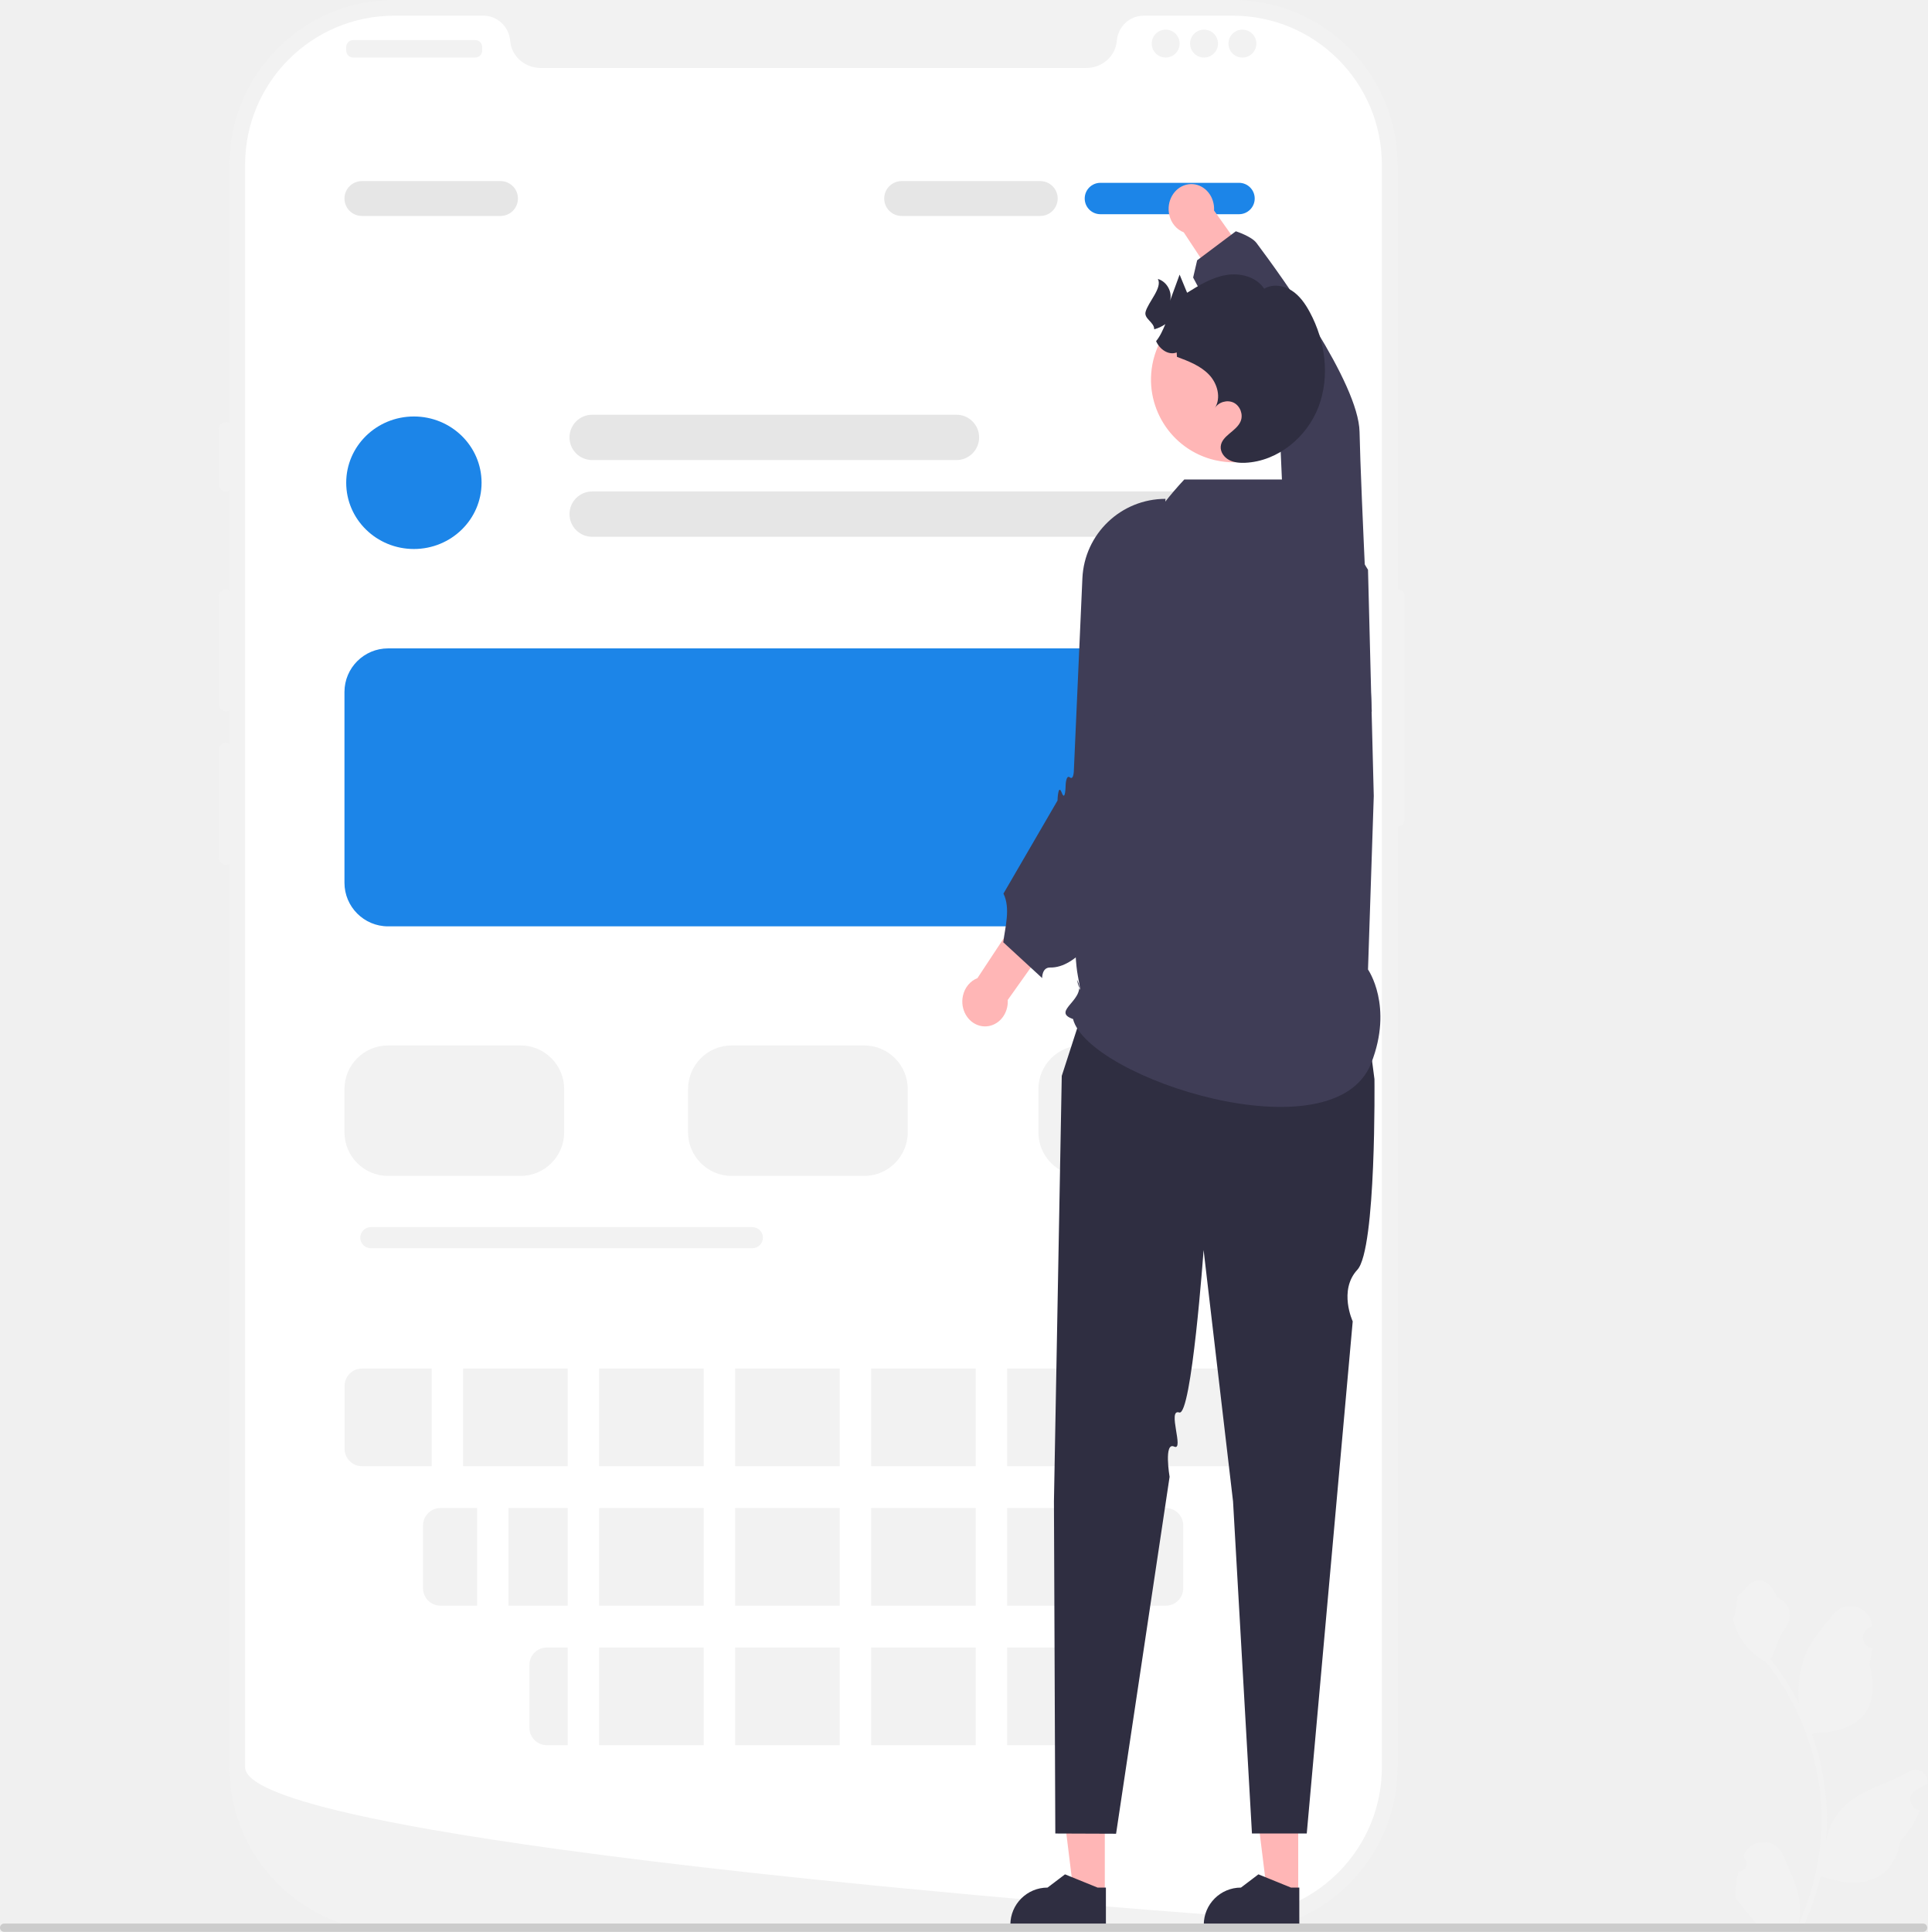
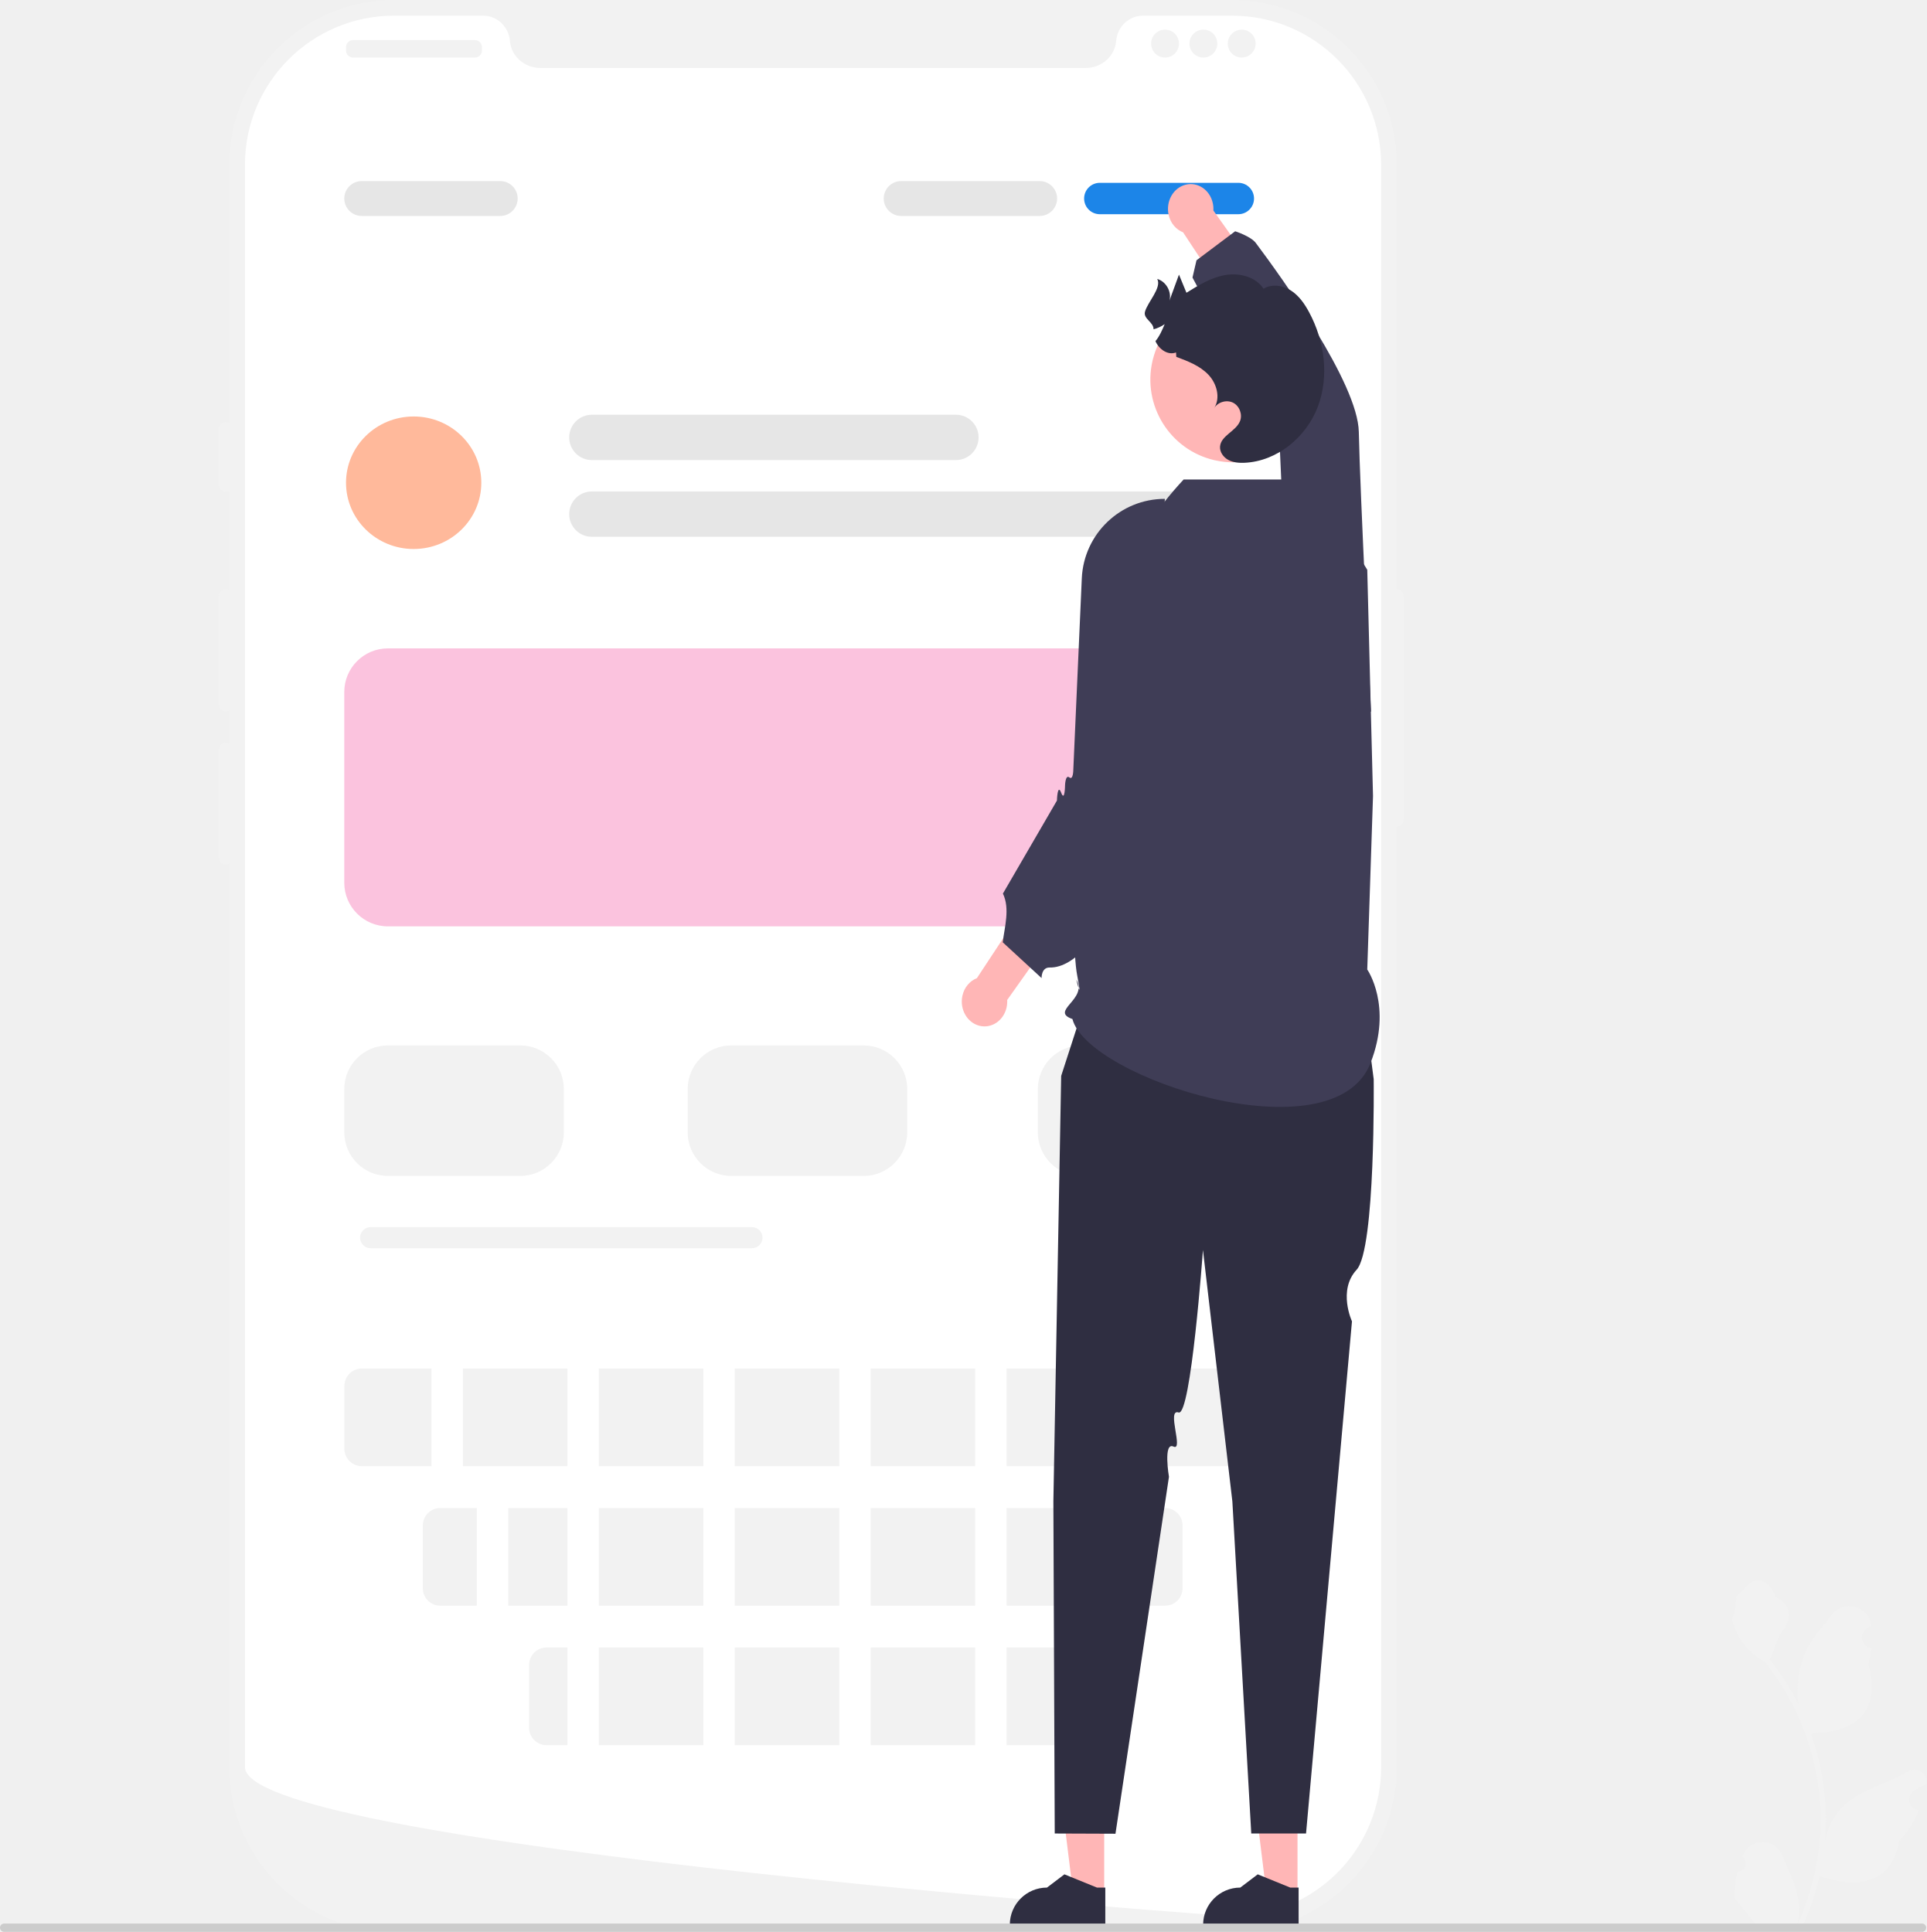
- <svg xmlns="http://www.w3.org/2000/svg" width="552.81" height="554" viewBox="0 0 552.81 554">
-   <path d="M353.506,554H113.057c-26.068,0-47.276-21.208-47.276-47.276V47.276C65.782,21.208,86.99,0,113.057,0h240.449c26.067,0,47.275,21.208,47.275,47.276V506.724c0,26.068-21.208,47.276-47.275,47.276Z" fill="#f2f2f2" />
-   <path d="M400.782,169c-1.103,0-2,.897-2,2v64c0,1.103,.897,2,2,2s2-.897,2-2v-64c0-1.103-.897-2-2-2Z" fill="#f2f2f2" />
-   <path d="M396.282,47.276V506.716c0,22.69-17.66,41.25-39.99,42.69h-.01c-.33,.02-.66,.04-1,.05-.59,.03-1.18,.04-1.78,.04,0,0-2.2-.16-6.22-.46-4.06-.3-9.97-.75-17.34-1.34-2.21-.17-4.54-.36-7-.56-4.9-.4-10.28-.84-16.05-1.34-2.3-.19-4.68-.4-7.11-.61-12.42-1.07-26.33-2.32-41-3.74-2.48-.23-4.98-.47-7.5-.72-.66-.07-1.33-.13-2-.2-10.46-1.03-21.21-2.14-32-3.32-.67-.07-1.34-.14-2-.21-18.59-2.05-37.25-4.28-54.71-6.68-13.43-1.84-26.15-3.78-37.57-5.79-3.72-.66-7.3-1.32-10.72-1.99-.67-.13-1.34-.26-2-.4-24.17-4.84-40-10.06-40-15.42V47.276c0-23.63,19.15-42.78,42.78-42.78h25.54c4.08,0,7.36,3.18,7.71,7.25,.03,.27,.06,.54,.11,.81,.74,4.09,4.49,6.94,8.65,6.94h156.42c4.16,0,7.91-2.85,8.65-6.94,.05-.27,.08-.54,.11-.81,.35-4.07,3.63-7.25,7.71-7.25h25.54c23.63,0,42.78,19.15,42.78,42.78Z" fill="#fff" />
-   <path d="M64.782,121c-1.103,0-2,.897-2,2v16c0,1.103,.897,2,2,2s2-.897,2-2v-16c0-1.103-.897-2-2-2Z" fill="#f2f2f2" />
-   <path d="M64.782,169c-1.103,0-2,.897-2,2v31c0,1.103,.897,2,2,2s2-.897,2-2v-31c0-1.103-.897-2-2-2Z" fill="#f2f2f2" />
-   <path d="M64.782,213c-1.103,0-2,.897-2,2v31c0,1.103,.897,2,2,2s2-.897,2-2v-31c0-1.103-.897-2-2-2Z" fill="#f2f2f2" />
-   <rect x="99.282" y="11.5" width="39" height="5" rx="2" ry="2" fill="#f2f2f2" />
-   <circle cx="334.282" cy="12.5" r="4" fill="#f2f2f2" />
-   <circle cx="345.282" cy="12.5" r="4" fill="#f2f2f2" />
-   <circle cx="356.282" cy="12.5" r="4" fill="#f2f2f2" />
-   <ellipse cx="118.691" cy="138.425" rx="19.409" ry="19" fill="#1c85e8" />
-   <path d="M274.284,131.925h-104.471c-3.584,0-6.5-2.916-6.5-6.5s2.916-6.5,6.5-6.5h104.471c3.584,0,6.5,2.916,6.5,6.5s-2.916,6.5-6.5,6.5Z" fill="#e6e6e6" />
-   <path d="M106.337,351.878c-1.667,0-3.024,1.356-3.024,3.023,0,1.668,1.356,3.024,3.024,3.024h109.422c1.667,0,3.024-1.356,3.024-3.024,0-1.667-1.357-3.023-3.024-3.023H106.337Z" fill="#f2f2f2" />
-   <path d="M355.813,153.925H169.813c-3.584,0-6.5-2.916-6.5-6.5s2.916-6.5,6.5-6.5h186c3.584,0,6.5,2.916,6.5,6.5s-2.916,6.5-6.5,6.5Z" fill="#e6e6e6" />
-   <path d="M143.532,61.925h-39.75c-2.757,0-5-2.243-5-5s2.243-5,5-5h39.75c2.757,0,5,2.243,5,5s-2.243,5-5,5Z" fill="#e6e6e6" />
-   <rect x="311.063" y="52.425" width="48.75" height="9" rx="4.5" ry="4.5" fill="#1c85e8" />
-   <path d="M298.313,61.925h-39.75c-2.757,0-5-2.243-5-5s2.243-5,5-5h39.75c2.757,0,5,2.243,5,5s-2.243,5-5,5Z" fill="#e6e6e6" />
-   <path d="M149.282,337.193h-38c-6.893,0-12.5-5.607-12.5-12.5v-12.416c0-6.893,5.607-12.5,12.5-12.5h38c6.893,0,12.5,5.607,12.5,12.5v12.416c0,6.893-5.607,12.5-12.5,12.5Z" fill="#f2f2f2" />
-   <path d="M349.813,265.632H111.282c-6.893,0-12.5-5.607-12.5-12.5v-54.707c0-6.893,5.607-12.5,12.5-12.5h238.532c6.893,0,12.5,5.607,12.5,12.5v54.707c0,6.893-5.607,12.5-12.5,12.5Z" fill="#1c85e8" />
-   <path d="M348.282,337.193h-38c-6.893,0-12.5-5.607-12.5-12.5v-12.416c0-6.893,5.607-12.5,12.5-12.5h38c6.893,0,12.5,5.607,12.5,12.5v12.416c0,6.893-5.607,12.5-12.5,12.5Z" fill="#f2f2f2" />
-   <path d="M247.813,337.193h-38c-6.893,0-12.5-5.607-12.5-12.5v-12.416c0-6.893,5.607-12.5,12.5-12.5h38c6.893,0,12.5,5.607,12.5,12.5v12.416c0,6.893-5.607,12.5-12.5,12.5Z" fill="#f2f2f2" />
-   <g>
-     <rect x="132.813" y="392.425" width="30" height="28" fill="#f2f2f2" />
-     <rect x="145.813" y="432.425" width="17" height="28" fill="#f2f2f2" />
-     <rect x="171.813" y="432.425" width="30" height="28" fill="#f2f2f2" />
-     <rect x="171.813" y="472.425" width="30" height="28" fill="#f2f2f2" />
-     <rect x="210.813" y="432.425" width="30" height="28" fill="#f2f2f2" />
-     <rect x="171.813" y="392.425" width="30" height="28" fill="#f2f2f2" />
-     <rect x="210.813" y="392.425" width="30" height="28" fill="#f2f2f2" />
-     <rect x="288.813" y="392.425" width="30" height="28" fill="#f2f2f2" />
-     <rect x="210.813" y="472.425" width="30" height="28" fill="#f2f2f2" />
-     <rect x="249.813" y="392.425" width="30" height="28" fill="#f2f2f2" />
-     <path d="M334.313,432.425h-19.5v28h19.5c2.761,0,5-2.239,5-5v-18c0-2.761-2.239-5-5-5Z" fill="#f2f2f2" />
-     <path d="M162.813,472.425h-6c-2.761,0-5,2.239-5,5v18c0,2.761,2.239,5,5,5h6v-28Z" fill="#f2f2f2" />
-     <rect x="249.813" y="472.425" width="30" height="28" fill="#f2f2f2" />
-     <path d="M356.813,392.425h-29v28h29c2.761,0,5-2.239,5-5v-18c0-2.761-2.239-5-5-5Z" fill="#f2f2f2" />
-     <path d="M305.813,472.848c-.613-.268-1.288-.422-2-.422h-15v28h15c.712,0,1.387-.154,2-.422v-27.156Z" fill="#f2f2f2" />
-     <rect x="249.813" y="432.425" width="30" height="28" fill="#f2f2f2" />
-     <rect x="288.813" y="432.425" width="17" height="28" fill="#f2f2f2" />
-     <path d="M136.813,432.425h-10.5c-2.761,0-5,2.239-5,5v18c0,2.761,2.239,5,5,5h10.5v-28Z" fill="#f2f2f2" />
-     <path d="M123.813,392.425h-20c-2.761,0-5,2.239-5,5v18c0,2.761,2.239,5,5,5h20v-28Z" fill="#f2f2f2" />
+ <svg xmlns="http://www.w3.org/2000/svg" width="335" height="336" viewBox="0 0 335 336" fill="none">
+   <g clip-path="url(#clip0_254_382)">
+     <path d="M214.223 336H68.512C52.715 336 39.863 323.137 39.863 307.327V28.673C39.863 12.863 52.715 0 68.512 0H214.223C230.02 0 242.871 12.863 242.871 28.673V307.327C242.871 323.137 230.02 336 214.223 336Z" fill="#F2F2F2" />
+     <path d="M242.872 102.498C242.203 102.498 241.66 103.042 241.66 103.711V142.527C241.66 143.196 242.203 143.74 242.872 143.74C243.54 143.74 244.084 143.196 244.084 142.527V103.711C244.084 103.042 243.54 102.498 242.872 102.498Z" fill="#F2F2F2" />
+     <path d="M240.145 28.673V307.322C240.145 321.084 229.443 332.34 215.911 333.214H215.905C215.705 333.226 215.505 333.238 215.299 333.244C214.941 333.262 214.584 333.268 214.22 333.268C214.22 333.268 212.887 333.171 210.451 332.989C207.991 332.807 204.409 332.534 199.943 332.176C198.604 332.073 197.192 331.958 195.701 331.837C192.732 331.594 189.472 331.327 185.975 331.024C184.581 330.909 183.139 330.782 181.666 330.654C174.14 330.005 165.71 329.247 156.821 328.386C155.318 328.246 153.803 328.101 152.276 327.949C151.876 327.907 151.47 327.87 151.064 327.828C144.725 327.203 138.21 326.53 131.672 325.814C131.266 325.772 130.86 325.729 130.46 325.687C119.194 324.444 107.886 323.091 97.306 321.636C89.167 320.52 81.459 319.343 74.539 318.124C72.284 317.724 70.115 317.323 68.042 316.917C67.636 316.838 67.23 316.759 66.83 316.674C52.184 313.739 42.591 310.573 42.591 307.322V28.673C42.591 14.341 54.195 2.727 68.515 2.727H83.992C86.465 2.727 88.452 4.656 88.664 7.124C88.683 7.288 88.701 7.452 88.731 7.615C89.179 10.096 91.452 11.824 93.973 11.824H188.763C191.283 11.824 193.556 10.096 194.004 7.615C194.035 7.452 194.053 7.288 194.071 7.124C194.283 4.656 196.271 2.727 198.743 2.727H214.22C228.54 2.727 240.145 14.341 240.145 28.673Z" fill="white" />
+     <path d="M39.257 73.386C38.589 73.386 38.045 73.93 38.045 74.599V84.303C38.045 84.972 38.589 85.516 39.257 85.516C39.926 85.516 40.469 84.972 40.469 84.303V74.599C40.469 73.93 39.926 73.386 39.257 73.386Z" fill="#F2F2F2" />
+     <path d="M39.257 102.498C38.589 102.498 38.045 103.042 38.045 103.711V122.513C38.045 123.182 38.589 123.726 39.257 123.726C39.926 123.726 40.469 123.182 40.469 122.513V103.711C40.469 103.042 39.926 102.498 39.257 102.498Z" fill="#F2F2F2" />
+     <path d="M39.257 129.184C38.589 129.184 38.045 129.728 38.045 130.397V149.199C38.045 149.867 38.589 150.412 39.257 150.412C39.926 150.412 40.469 149.867 40.469 149.199V130.397C40.469 129.728 39.926 129.184 39.257 129.184Z" fill="#F2F2F2" />
+     <path d="M82.586 6.975H61.376C60.707 6.975 60.164 7.518 60.164 8.188V8.794C60.164 9.464 60.707 10.007 61.376 10.007H82.586C83.255 10.007 83.798 9.464 83.798 8.794V8.188C83.798 7.518 83.255 6.975 82.586 6.975Z" fill="#F2F2F2" />
+     <path d="M202.573 10.007C203.912 10.007 204.997 8.921 204.997 7.581C204.997 6.241 203.912 5.155 202.573 5.155C201.234 5.155 200.149 6.241 200.149 7.581C200.149 8.921 201.234 10.007 202.573 10.007Z" fill="#F2F2F2" />
+     <path d="M209.239 10.007C210.578 10.007 211.663 8.921 211.663 7.581C211.663 6.241 210.578 5.155 209.239 5.155C207.9 5.155 206.815 6.241 206.815 7.581C206.815 8.921 207.9 10.007 209.239 10.007Z" fill="#F2F2F2" />
+     <path d="M215.905 10.007C217.244 10.007 218.329 8.921 218.329 7.581C218.329 6.241 217.244 5.155 215.905 5.155C214.566 5.155 213.481 6.241 213.481 7.581C213.481 8.921 214.566 10.007 215.905 10.007Z" fill="#F2F2F2" />
+     <path d="M71.926 95.478C78.422 95.478 83.688 90.319 83.688 83.955C83.688 77.591 78.422 72.431 71.926 72.431C65.43 72.431 60.164 77.591 60.164 83.955C60.164 90.319 65.43 95.478 71.926 95.478Z" fill="#FFB99B" />
+     <path d="M166.215 80.013H102.906C100.734 80.013 98.967 78.244 98.967 76.07C98.967 73.897 100.734 72.128 102.906 72.128H166.215C168.387 72.128 170.154 73.897 170.154 76.07C170.154 78.244 168.387 80.013 166.215 80.013Z" fill="#E6E6E6" />
+     <path d="M64.44 213.413C63.429 213.413 62.607 214.236 62.607 215.247C62.607 216.258 63.429 217.081 64.44 217.081H130.749C131.76 217.081 132.582 216.258 132.582 215.247C132.582 214.236 131.76 213.413 130.749 213.413H64.44Z" fill="#F2F2F2" />
+     <path d="M215.621 93.355H102.906C100.734 93.355 98.967 91.587 98.967 89.413C98.967 87.24 100.734 85.471 102.906 85.471H215.621C217.793 85.471 219.56 87.24 219.56 89.413C219.56 91.587 217.793 93.355 215.621 93.355Z" fill="#E6E6E6" />
+     <path d="M86.98 37.558H62.891C61.22 37.558 59.861 36.197 59.861 34.525C59.861 32.853 61.22 31.493 62.891 31.493H86.98C88.65 31.493 90.009 32.853 90.009 34.525C90.009 36.197 88.65 37.558 86.98 37.558Z" fill="#E6E6E6" />
+     <path d="M215.318 31.796H191.23C189.724 31.796 188.503 33.018 188.503 34.525C188.503 36.032 189.724 37.254 191.23 37.254H215.318C216.824 37.254 218.045 36.032 218.045 34.525C218.045 33.018 216.824 31.796 215.318 31.796Z" fill="#1C85E8" />
+     <path d="M180.776 37.558H156.688C155.017 37.558 153.658 36.197 153.658 34.525C153.658 32.853 155.017 31.493 156.688 31.493H180.776C182.447 31.493 183.806 32.853 183.806 34.525C183.806 36.197 182.447 37.558 180.776 37.558Z" fill="#E6E6E6" />
+     <path d="M90.464 204.507H67.436C63.259 204.507 59.861 201.106 59.861 196.926V189.395C59.861 185.215 63.259 181.814 67.436 181.814H90.464C94.641 181.814 98.039 185.215 98.039 189.395V196.926C98.039 201.106 94.641 204.507 90.464 204.507Z" fill="#F2F2F2" />
+     <path d="M211.985 161.105H67.436C63.259 161.105 59.861 157.704 59.861 153.524V120.345C59.861 116.164 63.259 112.763 67.436 112.763H211.985C216.162 112.763 219.56 116.164 219.56 120.345V153.524C219.56 157.704 216.162 161.105 211.985 161.105Z" fill="#FBC3DE" />
+     <path d="M211.057 204.507H188.029C183.852 204.507 180.454 201.106 180.454 196.926V189.395C180.454 185.215 183.852 181.814 188.029 181.814H211.057C215.234 181.814 218.632 185.215 218.632 189.395V196.926C218.632 201.106 215.234 204.507 211.057 204.507Z" fill="#F2F2F2" />
+     <path d="M150.174 204.507H127.146C122.969 204.507 119.571 201.106 119.571 196.926V189.395C119.571 185.215 122.969 181.814 127.146 181.814H150.174C154.35 181.814 157.748 185.215 157.748 189.395V196.926C157.748 201.106 154.35 204.507 150.174 204.507Z" fill="#F2F2F2" />
+     <path d="M98.664 238.005H80.484V254.987H98.664V238.005Z" fill="#F2F2F2" />
+     <path d="M98.664 262.265H88.362V279.247H98.664V262.265Z" fill="#F2F2F2" />
+     <path d="M122.298 262.265H104.118V279.247H122.298V262.265Z" fill="#F2F2F2" />
+     <path d="M122.298 286.525H104.118V303.507H122.298V286.525Z" fill="#F2F2F2" />
+     <path d="M145.932 262.265H127.752V279.247H145.932V262.265Z" fill="#F2F2F2" />
+     <path d="M122.298 238.005H104.118V254.987H122.298V238.005Z" fill="#F2F2F2" />
+     <path d="M145.932 238.005H127.752V254.987H145.932V238.005Z" fill="#F2F2F2" />
+     <path d="M193.199 238.005H175.019V254.987H193.199V238.005Z" fill="#F2F2F2" />
+     <path d="M145.932 286.525H127.752V303.507H145.932V286.525Z" fill="#F2F2F2" />
+     <path d="M169.565 238.005H151.385V254.987H169.565V238.005Z" fill="#F2F2F2" />
+     <path d="M202.592 262.265H190.775V279.247H202.592C204.265 279.247 205.622 277.889 205.622 276.214V265.298C205.622 263.623 204.265 262.265 202.592 262.265Z" fill="#F2F2F2" />
+     <path d="M98.664 286.525H95.028C93.355 286.525 91.998 287.883 91.998 289.557V300.474C91.998 302.149 93.355 303.507 95.028 303.507H98.664V286.525Z" fill="#F2F2F2" />
+     <path d="M169.565 286.525H151.385V303.507H169.565V286.525Z" fill="#F2F2F2" />
+     <path d="M216.227 238.005H198.653V254.987H216.227C217.9 254.987 219.257 253.629 219.257 251.955V241.038C219.257 239.363 217.9 238.005 216.227 238.005Z" fill="#F2F2F2" />
+     <path d="M185.321 286.781C184.95 286.618 184.541 286.525 184.109 286.525H175.019V303.507H184.109C184.541 303.507 184.95 303.414 185.321 303.251V286.781Z" fill="#F2F2F2" />
+     <path d="M169.565 262.265H151.385V279.247H169.565V262.265Z" fill="#F2F2F2" />
+     <path d="M185.321 262.265H175.019V279.247H185.321V262.265Z" fill="#F2F2F2" />
+     <path d="M82.908 262.265H76.545C74.872 262.265 73.515 263.623 73.515 265.298V276.214C73.515 277.889 74.872 279.247 76.545 279.247H82.908V262.265Z" fill="#F2F2F2" />
+     <path d="M75.03 238.005H62.91C61.237 238.005 59.88 239.363 59.88 241.038V251.955C59.88 253.629 61.237 254.987 62.91 254.987H75.03V238.005Z" fill="#F2F2F2" />
+     <path d="M191.994 329.316L186.595 329.316L184.027 308.474L191.995 308.475L191.994 329.316Z" fill="#FFB6B6" />
+     <path d="M192.184 334.953L175.582 334.952V334.742C175.582 331.171 178.475 328.275 182.044 328.275H182.045L185.077 325.972L190.735 328.275L192.185 328.275L192.184 334.953H192.184Z" fill="#2F2E41" />
+     <path d="M225.606 329.316L220.207 329.316L217.639 308.474L225.607 308.475L225.606 329.316Z" fill="#FFB6B6" />
+     <path d="M225.796 334.953L209.194 334.952V334.742C209.194 331.171 212.087 328.275 215.656 328.275H215.656L218.689 325.972L224.347 328.275L225.796 328.275L225.796 334.953Z" fill="#2F2E41" />
+     <path d="M236.511 169.713H190.143L184.514 187.115L183.156 261.122L183.394 318.871L193.954 318.91L203.253 256.836C203.253 256.836 202.219 250.73 204.041 251.579C205.863 252.427 202.783 244.936 204.929 245.649C207.075 246.362 209.163 217.391 209.163 217.391L214.279 261.122L217.566 318.871H227.089L235.076 229.8C235.076 229.8 232.568 224.409 235.88 220.83C239.193 217.25 238.853 187.676 238.853 187.676L236.511 169.713Z" fill="#2F2E41" />
+     <path d="M237.733 168.613C237.733 168.613 242.179 174.951 238.3 184.878C231.854 201.377 189.09 187.5 186.471 177.222C182.448 175.832 189.155 173.799 187.181 170.427C187.06 170.222 188.289 174.796 187.315 169.735C185.752 161.612 188.436 136.656 188.436 136.656L189.322 121.846C190.18 107.5 196.008 93.903 205.802 83.393L228.068 83.393L237.733 99.092L238.734 138.438L237.733 168.613Z" fill="#3F3D56" />
+     <path d="M169.86 170.111L176.765 159.635L182.786 163.114L175.126 173.906C175.15 174.322 175.12 174.749 175.028 175.176C174.525 177.5 172.396 178.937 170.273 178.388C168.149 177.838 166.834 175.509 167.337 173.186C167.657 171.705 168.64 170.586 169.86 170.111H169.86Z" fill="#FFB6B6" />
+     <path d="M202.54 86.757H202.54C194.806 86.757 188.442 92.85 188.099 100.583L186.622 133.897C186.622 133.897 186.611 135.747 185.927 135.199C185.243 134.651 185.185 136.589 185.185 136.589C185.185 136.589 185.154 139.553 184.509 137.856C183.864 136.16 183.776 139.23 183.776 139.23L174.382 155.406C175.644 158.018 174.664 161.248 174.351 163.879L181.106 170.101C181.106 170.101 181.047 168.233 182.502 168.264C191.427 168.457 200.565 144.33 200.412 135.406C200.236 125.223 202.54 86.757 202.54 86.757L202.54 86.757Z" fill="#3F3D56" />
+     <path d="M205.713 40.407L212.617 50.883L218.638 47.403L210.978 36.612C211.003 36.196 210.973 35.768 210.88 35.341C210.378 33.018 208.249 31.58 206.125 32.13C204.001 32.679 202.687 35.008 203.189 37.331C203.51 38.813 204.493 39.932 205.713 40.407H205.713Z" fill="#FFB6B6" />
+     <path d="M238.392 123.761H238.392C230.658 123.761 224.294 117.668 223.951 109.935L222.474 76.621C222.474 76.621 222.463 74.77 221.779 75.318C221.095 75.866 221.037 73.928 221.037 73.928C221.037 73.928 221.006 70.965 220.361 72.661C219.716 74.358 219.628 71.288 219.628 71.288L207.345 48.271L208.042 45.268L214.765 40.222C214.765 40.222 217.481 41.088 218.355 42.253C222.763 48.135 236.101 66.614 236.264 75.112C236.46 85.294 238.392 123.761 238.392 123.761Z" fill="#3F3D56" />
+     <path d="M211.131 80.026C211.461 80.102 211.79 80.168 212.119 80.219C213.143 80.386 214.166 80.437 215.164 80.376C218.194 80.219 221.051 79.098 223.362 77.252C225.804 75.305 227.627 72.552 228.392 69.276C230.191 61.544 225.383 53.806 217.657 52.006C210.042 50.226 202.428 54.871 200.482 62.406C200.452 62.523 200.421 62.634 200.396 62.751C198.597 70.488 203.4 78.221 211.131 80.026V80.026Z" fill="#FFB6B6" />
+     <path d="M229.139 70.733C227.134 76.032 222.059 80.231 216.401 80.483C215.437 80.522 214.434 80.45 213.583 79.99C212.726 79.536 212.065 78.622 212.137 77.657C212.289 75.757 214.871 75.028 215.599 73.262C216.081 72.096 215.527 70.599 214.395 70.032C213.263 69.472 211.734 69.92 211.09 71.014C212.266 69.219 211.577 66.691 210.093 65.149C208.614 63.602 206.536 62.811 204.53 62.06L204.485 61.297C203.068 61.841 201.522 60.748 200.906 59.33C201.623 58.461 202.076 57.406 202.513 56.369C201.925 56.784 201.27 57.087 200.575 57.272C200.614 56.038 198.766 55.45 199.079 54.239C199.516 52.557 202.043 50.039 201.214 48.514C202.76 48.952 203.768 50.757 203.331 52.304C203.886 50.791 204.44 49.277 204.995 47.758C205.426 48.812 205.858 49.866 206.295 50.914C208.407 49.596 210.591 48.256 213.045 47.836C215.499 47.41 218.322 48.127 219.695 50.213C221.123 49.344 223.039 49.613 224.451 50.516C225.862 51.419 226.848 52.848 227.638 54.328C230.316 59.318 231.145 65.441 229.139 70.733V70.733Z" fill="#2F2E41" />
+     <path d="M302.119 325.463C303.371 325.541 304.063 323.984 303.116 323.077L303.022 322.702C303.034 322.672 303.047 322.642 303.059 322.612C304.325 319.591 308.616 319.612 309.872 322.637C310.986 325.323 312.404 328.013 312.753 330.853C312.91 332.107 312.84 333.384 312.562 334.614C315.172 328.906 316.546 322.674 316.546 316.406C316.546 314.831 316.46 313.257 316.284 311.686C316.139 310.401 315.94 309.124 315.681 307.859C314.284 301.019 311.258 294.505 306.894 289.063C304.796 287.916 303.047 286.121 301.99 283.971C301.61 283.195 301.313 282.361 301.172 281.511C301.411 281.542 302.072 277.903 301.892 277.68C302.225 277.174 302.82 276.923 303.184 276.43C304.991 273.978 307.481 274.406 308.781 277.739C311.558 279.141 311.584 281.467 309.881 283.705C308.797 285.128 308.648 287.054 307.697 288.578C307.794 288.703 307.896 288.824 307.994 288.95C309.788 291.253 311.34 293.729 312.649 296.33C312.279 293.439 312.825 289.957 313.756 287.712C314.815 285.154 316.801 283 318.549 280.789C320.65 278.133 324.957 279.292 325.327 282.659C325.33 282.691 325.334 282.724 325.337 282.757C325.077 282.903 324.823 283.059 324.574 283.224C323.157 284.162 323.647 286.361 325.327 286.621L325.365 286.627C325.271 287.563 325.11 288.491 324.875 289.404C327.119 298.087 322.276 301.249 315.36 301.391C315.208 301.469 315.059 301.548 314.906 301.622C315.607 303.597 316.167 305.622 316.581 307.674C316.953 309.488 317.212 311.321 317.356 313.163C317.536 315.485 317.521 317.82 317.325 320.139L317.337 320.057C317.834 317.503 319.219 315.117 321.231 313.464C324.228 311 328.463 310.093 331.696 308.112C333.252 307.159 335.247 308.391 334.975 310.197L334.962 310.283C334.48 310.479 334.011 310.706 333.557 310.961C333.297 311.108 333.042 311.263 332.794 311.428C331.376 312.366 331.866 314.566 333.546 314.825L333.584 314.831C333.611 314.835 333.635 314.839 333.662 314.843C332.836 316.806 331.686 318.627 330.245 320.198C328.843 327.777 322.818 328.497 316.374 326.289H316.37C315.666 329.361 314.636 332.361 313.313 335.221H302.393C302.354 335.099 302.319 334.974 302.283 334.853C303.293 334.915 304.311 334.856 305.305 334.672C304.495 333.677 303.685 332.675 302.874 331.68C302.855 331.66 302.839 331.64 302.824 331.621C302.413 331.112 301.998 330.606 301.587 330.097L301.587 330.096C301.561 328.533 301.748 326.975 302.119 325.463L302.119 325.463V325.463Z" fill="#F2F2F2" />
+     <path d="M0 335.253C0 335.654 0.321 335.975 0.721 335.975H334.194C334.594 335.975 334.915 335.654 334.915 335.253C334.915 334.853 334.594 334.532 334.194 334.532H0.721C0.321 334.532 0 334.853 0 335.253Z" fill="#CCCCCC" />
  </g>
-   <g>
-     <g>
-       <polygon points="316.825 542.98 307.916 542.979 303.678 508.615 316.827 508.616 316.825 542.98" fill="#ffb6b6" />
-       <path d="M317.139,552.274l-27.397-.001v-.346c0-5.889,4.774-10.663,10.664-10.663h.001l5.004-3.797,9.337,3.797,2.392,0-0,11.01Z" fill="#2f2e41" />
-     </g>
-     <g>
-       <polygon points="372.291 542.98 363.381 542.979 359.143 508.615 372.292 508.616 372.291 542.98" fill="#ffb6b6" />
-       <path d="M372.604,552.274l-27.397-.001v-.346c0-5.889,4.774-10.663,10.664-10.663h.001l5.004-3.797,9.337,3.797,2.392,0-0,11.01Z" fill="#2f2e41" />
-     </g>
-     <path d="M390.285,279.824h-76.516l-9.288,28.694-2.242,122.024,.393,95.216,17.426,.065,15.346-102.349s-1.707-10.067,1.3-8.668-2.075-10.953,1.466-9.777,6.986-46.592,6.986-46.592l8.444,72.105,5.423,95.216h15.715l13.18-146.86s-4.139-8.889,1.327-14.791,4.906-54.665,4.906-54.665l-3.865-29.618Z" fill="#2f2e41" />
-     <path d="M392.302,278.012s7.336,10.449,.936,26.818c-10.637,27.204-81.206,4.323-85.526-12.624-6.639-2.292,4.428-5.643,1.171-11.202-.199-.339,1.829,7.202,.222-1.142-2.58-13.394,1.849-54.541,1.849-54.541l1.462-24.419c1.417-23.653,11.033-46.073,27.195-63.401l0-0h36.744l15.948,25.884,1.652,64.875-1.652,49.753Z" fill="#3f3d56" />
-     <g>
-       <path d="M280.3,280.48l11.393-17.272,9.936,5.737-12.64,17.793c.04,.687-.009,1.391-.162,2.095-.829,3.831-4.342,6.201-7.847,5.295-3.505-.906-5.674-4.746-4.844-8.577,.529-2.443,2.151-4.287,4.165-5.071Z" fill="#ffb6b6" />
-       <path d="M334.227,143.046h-0c-12.763,0-23.265,10.046-23.83,22.796l-2.438,54.929s-.018,3.05-1.147,2.147c-1.129-.903-1.224,2.292-1.224,2.292,0,0-.051,4.886-1.116,2.089-1.065-2.797-1.209,2.264-1.209,2.264l-15.501,26.671c2.083,4.307,.464,9.633-.051,13.97h0l11.146,10.259s-.097-3.08,2.305-3.028c14.728,.318,29.807-39.464,29.554-54.178-.289-16.789,3.512-80.212,3.512-80.212Z" fill="#3f3d56" />
-     </g>
-     <g>
-       <path d="M339.463,66.624l11.393,17.272,9.936-5.737-12.64-17.793c.04-.687-.009-1.391-.162-2.095-.829-3.831-4.342-6.201-7.847-5.295-3.505,.906-5.674,4.746-4.844,8.577,.529,2.443,2.151,4.287,4.165,5.071Z" fill="#ffb6b6" />
-       <path d="M393.39,204.058h-0c-12.763,0-23.265-10.046-23.83-22.796l-2.438-54.929s-.018-3.05-1.147-2.147c-1.129,.903-1.224-2.292-1.224-2.292,0,0-.051-4.886-1.116-2.089-1.065,2.797-1.209-2.264-1.209-2.264l-20.27-37.951,1.151-4.95,11.093-8.32s4.483,1.427,5.924,3.349c7.274,9.697,29.284,40.166,29.554,54.178,.323,16.789,3.512,80.212,3.512,80.212Z" fill="#3f3d56" />
-     </g>
-     <path d="M348.405,131.948c.543,.125,1.087,.234,1.63,.318,1.689,.276,3.378,.359,5.025,.259,4.999-.259,9.715-2.107,13.527-5.15,4.03-3.21,7.039-7.75,8.302-13.151,2.968-12.75-4.966-25.507-17.716-28.475-12.566-2.934-25.131,4.724-28.342,17.147-.05,.192-.1,.376-.142,.569-2.968,12.758,4.958,25.507,17.716,28.484Z" fill="#ffb6b6" />
-     <path d="M378.121,116.626c-3.309,8.736-11.685,15.66-21.021,16.076-1.59,.065-3.245-.055-4.65-.814-1.414-.749-2.505-2.256-2.385-3.846,.25-3.134,4.511-4.336,5.713-7.247,.795-1.923-.12-4.391-1.987-5.325-1.867-.924-4.391-.185-5.454,1.618,1.941-2.958,.804-7.127-1.645-9.669-2.44-2.551-5.87-3.855-9.18-5.094l-.074-1.257c-2.339,.897-4.89-.906-5.907-3.245,1.183-1.433,1.932-3.171,2.653-4.881-.971,.684-2.052,1.183-3.199,1.488,.065-2.034-2.986-3.004-2.468-5.001,.721-2.773,4.89-6.924,3.522-9.438,2.551,.721,4.215,3.698,3.494,6.249,.915-2.496,1.83-4.992,2.746-7.497,.712,1.738,1.424,3.476,2.145,5.205,3.485-2.172,7.09-4.382,11.139-5.075,4.049-.703,8.708,.481,10.973,3.92,2.357-1.433,5.519-.989,7.848,.499,2.33,1.488,3.957,3.846,5.26,6.286,4.419,8.227,5.787,18.322,2.477,27.049Z" fill="#2f2e41" />
-   </g>
-   <g>
-     <path d="M498.551,536.626c2.066,.129,3.208-2.437,1.645-3.933l-.155-.618c.02-.05,.041-.099,.062-.148,2.089-4.982,9.17-4.947,11.241,.042,1.839,4.428,4.179,8.864,4.756,13.546,.258,2.067,.142,4.172-.316,6.2,4.308-9.411,6.575-19.687,6.575-30.021,0-2.597-.142-5.193-.433-7.783-.239-2.119-.568-4.224-.995-6.31-2.306-11.277-7.299-22.018-14.5-30.99-3.462-1.892-6.349-4.851-8.093-8.397-.626-1.279-1.117-2.655-1.35-4.056,.394,.052,1.486-5.949,1.188-6.317,.549-.833,1.532-1.247,2.131-2.06,2.982-4.043,7.091-3.337,9.236,2.157,4.582,2.313,4.627,6.148,1.815,9.837-1.789,2.347-2.035,5.522-3.604,8.035,.162,.207,.329,.407,.491,.614,2.961,3.798,5.522,7.88,7.681,12.169-.61-4.766,.291-10.508,1.826-14.21,1.748-4.217,5.025-7.769,7.91-11.415,3.466-4.379,10.573-2.468,11.184,3.083,.006,.054,.012,.107,.017,.161-.429,.242-.848,.499-1.259,.77-2.339,1.547-1.531,5.174,1.241,5.602l.063,.01c-.155,1.544-.42,3.074-.807,4.579,3.702,14.316-4.29,19.53-15.701,19.764-.252,.129-.497,.258-.749,.381,1.156,3.255,2.08,6.594,2.764,9.979,.614,2.99,1.04,6.013,1.279,9.049,.297,3.83,.271,7.68-.052,11.503l.019-.136c.82-4.211,3.107-8.145,6.427-10.87,4.946-4.063,11.933-5.559,17.268-8.824,2.568-1.572,5.859,.459,5.411,3.437l-.022,.143c-.794,.323-1.569,.698-2.319,1.117-.429,.242-.848,.499-1.259,.77-2.339,1.547-1.531,5.174,1.241,5.602l.063,.01c.045,.006,.084,.013,.129,.019-1.363,3.236-3.262,6.239-5.639,8.829-2.315,12.497-12.256,13.683-22.89,10.044h-.006c-1.163,5.064-2.861,10.011-5.044,14.726h-18.02c-.065-.2-.123-.407-.181-.607,1.666,.103,3.346,.006,4.986-.297-1.337-1.641-2.674-3.294-4.011-4.935-.032-.032-.058-.065-.084-.097-.678-.84-1.363-1.673-2.041-2.512l-0-.001c-.042-2.578,.267-5.147,.879-7.64l.001-0Z" fill="#f2f2f2" />
-     <path d="M0,552.769c0,.66,.53,1.19,1.19,1.19H551.48c.66,0,1.19-.53,1.19-1.19,0-.66-.53-1.19-1.19-1.19H1.19c-.66,0-1.19,.53-1.19,1.19Z" fill="#ccc" />
-   </g>
+   <defs>
+     <clipPath id="clip0_254_382">
+       <rect width="335" height="336" fill="white" />
+     </clipPath>
+   </defs>
</svg>
